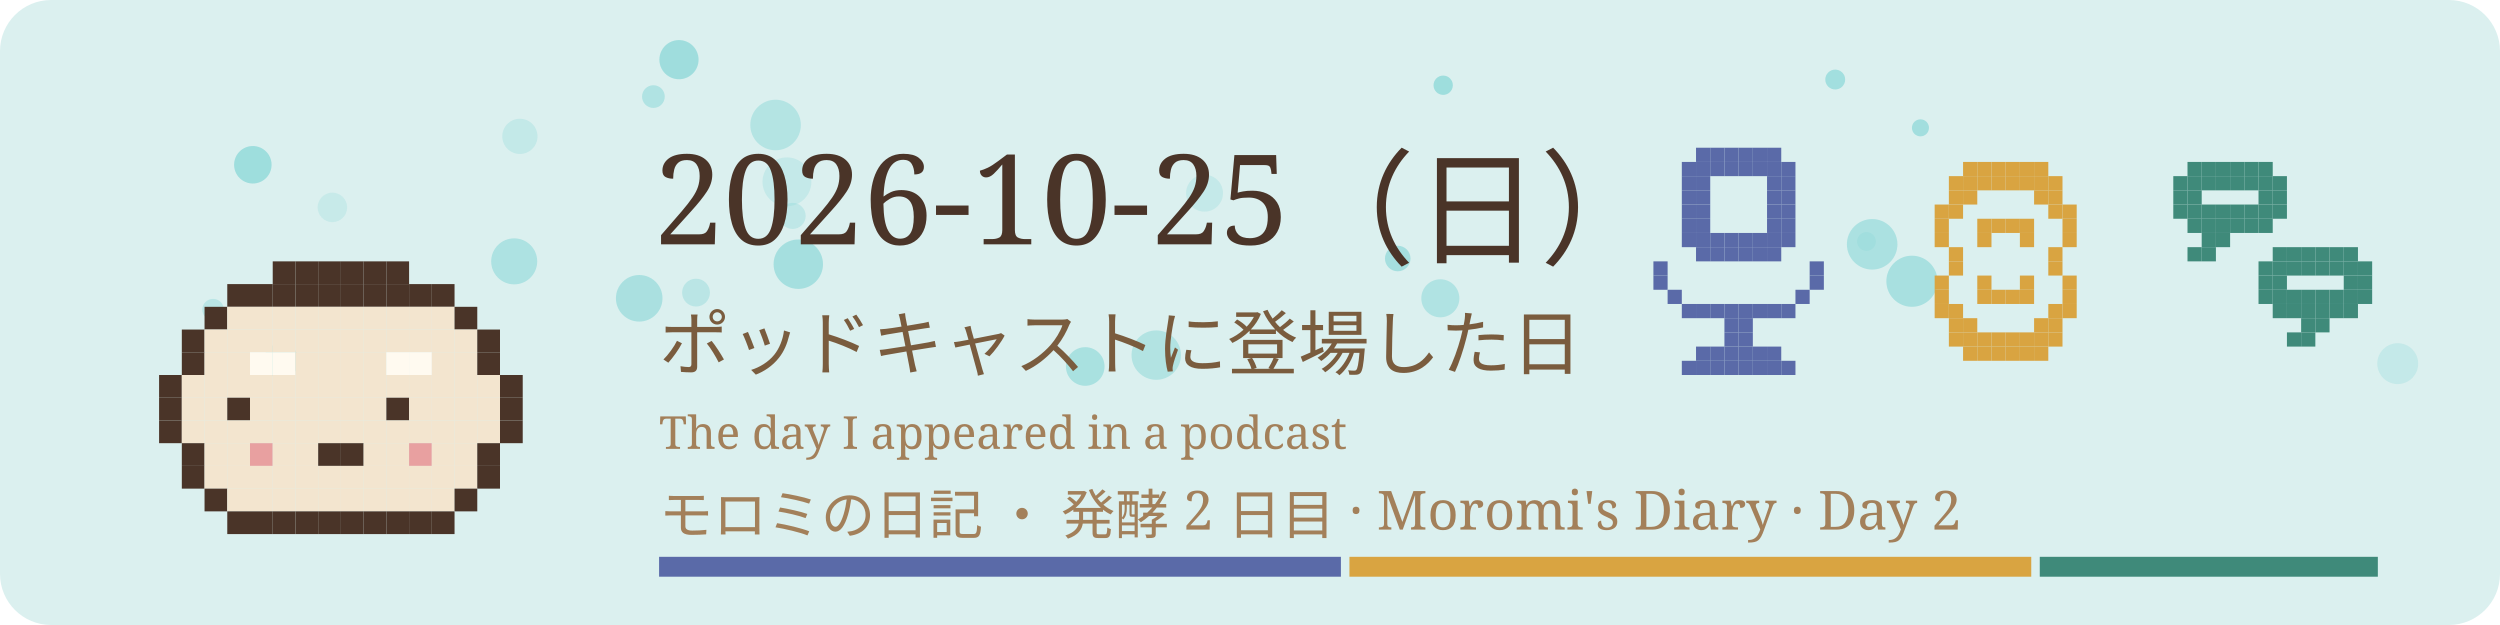
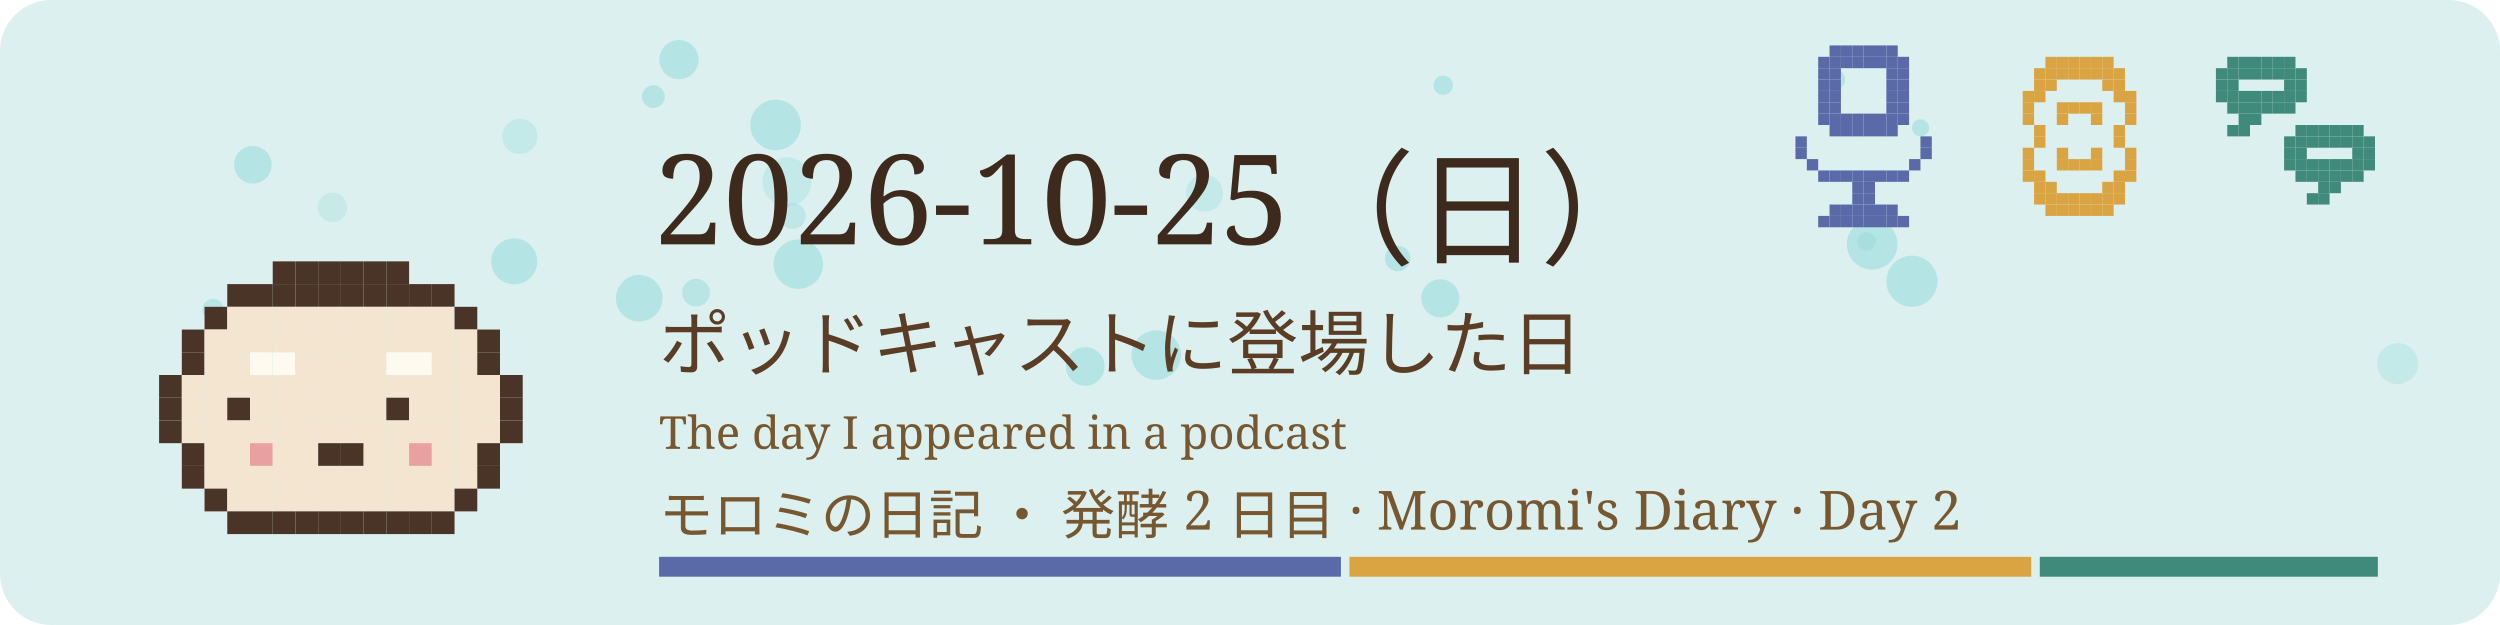
<svg xmlns="http://www.w3.org/2000/svg" width="880" height="220" viewBox="0 0 880 220">
  <rect width="880" height="220" rx="18" fill="#dbf0ef" />
  <circle cx="277" cy="64" r="8.6" fill="#8dd8d8" opacity="0.29" />
-   <circle cx="230" cy="34" r="4.0" fill="#8dd8d8" opacity="0.55" />
-   <circle cx="673" cy="99" r="9.0" fill="#8dd8d8" opacity="0.66" />
+   <circle cx="230" cy="34" r="4.0" fill="#8dd8d8" opacity="0.50" />
+   <circle cx="673" cy="99" r="9.0" fill="#8dd8d8" opacity="0.50" />
  <circle cx="245" cy="103" r="4.9" fill="#8dd8d8" opacity="0.43" />
-   <circle cx="281" cy="93" r="8.7" fill="#8dd8d8" opacity="0.69" />
-   <circle cx="507" cy="105" r="6.7" fill="#8dd8d8" opacity="0.54" />
+   <circle cx="281" cy="93" r="8.7" fill="#8dd8d8" opacity="0.50" />
+   <circle cx="507" cy="105" r="6.7" fill="#8dd8d8" opacity="0.50" />
  <circle cx="75" cy="109" r="3.8" fill="#8dd8d8" opacity="0.43" />
-   <circle cx="239" cy="21" r="6.9" fill="#8dd8d8" opacity="0.76" />
+   <circle cx="239" cy="21" r="6.9" fill="#8dd8d8" opacity="0.50" />
  <circle cx="273" cy="44" r="8.9" fill="#8dd8d8" opacity="0.50" />
  <circle cx="424" cy="68" r="6.5" fill="#8dd8d8" opacity="0.29" />
  <circle cx="657" cy="85" r="3.3" fill="#8dd8d8" opacity="0.35" />
  <circle cx="279" cy="76" r="4.6" fill="#8dd8d8" opacity="0.36" />
  <circle cx="183" cy="48" r="6.2" fill="#8dd8d8" opacity="0.31" />
  <circle cx="844" cy="128" r="7.2" fill="#8dd8d8" opacity="0.29" />
-   <circle cx="225" cy="105" r="8.2" fill="#8dd8d8" opacity="0.63" />
-   <circle cx="181" cy="92" r="8.1" fill="#8dd8d8" opacity="0.60" />
-   <circle cx="646" cy="28" r="3.5" fill="#8dd8d8" opacity="0.73" />
-   <circle cx="508" cy="30" r="3.4" fill="#8dd8d8" opacity="0.78" />
-   <circle cx="676" cy="45" r="3.0" fill="#8dd8d8" opacity="0.74" />
-   <circle cx="659" cy="86" r="8.9" fill="#8dd8d8" opacity="0.61" />
+   <circle cx="225" cy="105" r="8.2" fill="#8dd8d8" opacity="0.50" />
+   <circle cx="181" cy="92" r="8.1" fill="#8dd8d8" opacity="0.50" />
+   <circle cx="646" cy="28" r="3.5" fill="#8dd8d8" opacity="0.50" />
+   <circle cx="508" cy="30" r="3.4" fill="#8dd8d8" opacity="0.50" />
+   <circle cx="676" cy="45" r="3.0" fill="#8dd8d8" opacity="0.50" />
+   <circle cx="659" cy="86" r="8.9" fill="#8dd8d8" opacity="0.50" />
  <circle cx="117" cy="73" r="5.2" fill="#8dd8d8" opacity="0.25" />
-   <circle cx="492" cy="91" r="4.5" fill="#8dd8d8" opacity="0.69" />
-   <circle cx="99" cy="127" r="6.2" fill="#8dd8d8" opacity="0.52" />
-   <circle cx="382" cy="129" r="6.8" fill="#8dd8d8" opacity="0.64" />
-   <circle cx="407" cy="125" r="8.7" fill="#8dd8d8" opacity="0.53" />
-   <circle cx="89" cy="58" r="6.6" fill="#8dd8d8" opacity="0.78" />
+   <circle cx="492" cy="91" r="4.5" fill="#8dd8d8" opacity="0.50" />
+   <circle cx="99" cy="127" r="6.2" fill="#8dd8d8" opacity="0.50" />
+   <circle cx="382" cy="129" r="6.8" fill="#8dd8d8" opacity="0.50" />
+   <circle cx="407" cy="125" r="8.7" fill="#8dd8d8" opacity="0.50" />
+   <circle cx="89" cy="58" r="6.6" fill="#8dd8d8" opacity="0.50" />
+   <rect x="644" y="16" width="4" height="4" fill="#5a6aa8" />
+   <rect x="648" y="16" width="4" height="4" fill="#5a6aa8" />
+   <rect x="652" y="16" width="4" height="4" fill="#5a6aa8" />
+   <rect x="656" y="16" width="4" height="4" fill="#5a6aa8" />
+   <rect x="660" y="16" width="4" height="4" fill="#5a6aa8" />
+   <rect x="664" y="16" width="4" height="4" fill="#5a6aa8" />
+   <rect x="640" y="20" width="4" height="4" fill="#5a6aa8" />
+   <rect x="644" y="20" width="4" height="4" fill="#5a6aa8" />
+   <rect x="648" y="20" width="4" height="4" fill="#5a6aa8" />
+   <rect x="652" y="20" width="4" height="4" fill="#5a6aa8" />
+   <rect x="656" y="20" width="4" height="4" fill="#5a6aa8" />
+   <rect x="660" y="20" width="4" height="4" fill="#5a6aa8" />
+   <rect x="664" y="20" width="4" height="4" fill="#5a6aa8" />
+   <rect x="668" y="20" width="4" height="4" fill="#5a6aa8" />
+   <rect x="640" y="24" width="4" height="4" fill="#5a6aa8" />
+   <rect x="644" y="24" width="4" height="4" fill="#5a6aa8" />
+   <rect x="664" y="24" width="4" height="4" fill="#5a6aa8" />
+   <rect x="668" y="24" width="4" height="4" fill="#5a6aa8" />
+   <rect x="640" y="28" width="4" height="4" fill="#5a6aa8" />
+   <rect x="644" y="28" width="4" height="4" fill="#5a6aa8" />
+   <rect x="664" y="28" width="4" height="4" fill="#5a6aa8" />
+   <rect x="668" y="28" width="4" height="4" fill="#5a6aa8" />
+   <rect x="640" y="32" width="4" height="4" fill="#5a6aa8" />
+   <rect x="644" y="32" width="4" height="4" fill="#5a6aa8" />
+   <rect x="664" y="32" width="4" height="4" fill="#5a6aa8" />
+   <rect x="668" y="32" width="4" height="4" fill="#5a6aa8" />
+   <rect x="640" y="36" width="4" height="4" fill="#5a6aa8" />
+   <rect x="644" y="36" width="4" height="4" fill="#5a6aa8" />
+   <rect x="664" y="36" width="4" height="4" fill="#5a6aa8" />
+   <rect x="668" y="36" width="4" height="4" fill="#5a6aa8" />
+   <rect x="640" y="40" width="4" height="4" fill="#5a6aa8" />
+   <rect x="644" y="40" width="4" height="4" fill="#5a6aa8" />
+   <rect x="648" y="40" width="4" height="4" fill="#5a6aa8" />
+   <rect x="652" y="40" width="4" height="4" fill="#5a6aa8" />
+   <rect x="656" y="40" width="4" height="4" fill="#5a6aa8" />
+   <rect x="660" y="40" width="4" height="4" fill="#5a6aa8" />
+   <rect x="664" y="40" width="4" height="4" fill="#5a6aa8" />
+   <rect x="668" y="40" width="4" height="4" fill="#5a6aa8" />
+   <rect x="644" y="44" width="4" height="4" fill="#5a6aa8" />
+   <rect x="648" y="44" width="4" height="4" fill="#5a6aa8" />
+   <rect x="652" y="44" width="4" height="4" fill="#5a6aa8" />
+   <rect x="656" y="44" width="4" height="4" fill="#5a6aa8" />
+   <rect x="660" y="44" width="4" height="4" fill="#5a6aa8" />
+   <rect x="664" y="44" width="4" height="4" fill="#5a6aa8" />
+   <rect x="632" y="48" width="4" height="4" fill="#5a6aa8" />
+   <rect x="676" y="48" width="4" height="4" fill="#5a6aa8" />
+   <rect x="632" y="52" width="4" height="4" fill="#5a6aa8" />
+   <rect x="676" y="52" width="4" height="4" fill="#5a6aa8" />
+   <rect x="636" y="56" width="4" height="4" fill="#5a6aa8" />
+   <rect x="672" y="56" width="4" height="4" fill="#5a6aa8" />
+   <rect x="640" y="60" width="4" height="4" fill="#5a6aa8" />
+   <rect x="644" y="60" width="4" height="4" fill="#5a6aa8" />
+   <rect x="648" y="60" width="4" height="4" fill="#5a6aa8" />
+   <rect x="652" y="60" width="4" height="4" fill="#5a6aa8" />
+   <rect x="656" y="60" width="4" height="4" fill="#5a6aa8" />
+   <rect x="660" y="60" width="4" height="4" fill="#5a6aa8" />
+   <rect x="664" y="60" width="4" height="4" fill="#5a6aa8" />
+   <rect x="668" y="60" width="4" height="4" fill="#5a6aa8" />
+   <rect x="652" y="64" width="4" height="4" fill="#5a6aa8" />
+   <rect x="656" y="64" width="4" height="4" fill="#5a6aa8" />
+   <rect x="652" y="68" width="4" height="4" fill="#5a6aa8" />
+   <rect x="656" y="68" width="4" height="4" fill="#5a6aa8" />
+   <rect x="644" y="72" width="4" height="4" fill="#5a6aa8" />
+   <rect x="648" y="72" width="4" height="4" fill="#5a6aa8" />
+   <rect x="652" y="72" width="4" height="4" fill="#5a6aa8" />
+   <rect x="656" y="72" width="4" height="4" fill="#5a6aa8" />
+   <rect x="660" y="72" width="4" height="4" fill="#5a6aa8" />
+   <rect x="664" y="72" width="4" height="4" fill="#5a6aa8" />
+   <rect x="640" y="76" width="4" height="4" fill="#5a6aa8" />
+   <rect x="644" y="76" width="4" height="4" fill="#5a6aa8" />
+   <rect x="648" y="76" width="4" height="4" fill="#5a6aa8" />
+   <rect x="652" y="76" width="4" height="4" fill="#5a6aa8" />
+   <rect x="656" y="76" width="4" height="4" fill="#5a6aa8" />
+   <rect x="660" y="76" width="4" height="4" fill="#5a6aa8" />
+   <rect x="664" y="76" width="4" height="4" fill="#5a6aa8" />
+   <rect x="668" y="76" width="4" height="4" fill="#5a6aa8" />
+   <rect x="720" y="20" width="4" height="4" fill="#d9a441" />
+   <rect x="724" y="20" width="4" height="4" fill="#d9a441" />
+   <rect x="728" y="20" width="4" height="4" fill="#d9a441" />
+   <rect x="732" y="20" width="4" height="4" fill="#d9a441" />
+   <rect x="736" y="20" width="4" height="4" fill="#d9a441" />
+   <rect x="740" y="20" width="4" height="4" fill="#d9a441" />
+   <rect x="716" y="24" width="4" height="4" fill="#d9a441" />
+   <rect x="720" y="24" width="4" height="4" fill="#d9a441" />
+   <rect x="724" y="24" width="4" height="4" fill="#d9a441" />
+   <rect x="728" y="24" width="4" height="4" fill="#d9a441" />
+   <rect x="732" y="24" width="4" height="4" fill="#d9a441" />
+   <rect x="736" y="24" width="4" height="4" fill="#d9a441" />
+   <rect x="740" y="24" width="4" height="4" fill="#d9a441" />
+   <rect x="744" y="24" width="4" height="4" fill="#d9a441" />
+   <rect x="716" y="28" width="4" height="4" fill="#d9a441" />
+   <rect x="720" y="28" width="4" height="4" fill="#d9a441" />
+   <rect x="740" y="28" width="4" height="4" fill="#d9a441" />
+   <rect x="744" y="28" width="4" height="4" fill="#d9a441" />
+   <rect x="712" y="32" width="4" height="4" fill="#d9a441" />
+   <rect x="716" y="32" width="4" height="4" fill="#d9a441" />
+   <rect x="744" y="32" width="4" height="4" fill="#d9a441" />
+   <rect x="748" y="32" width="4" height="4" fill="#d9a441" />
+   <rect x="712" y="36" width="4" height="4" fill="#d9a441" />
+   <rect x="724" y="36" width="4" height="4" fill="#d9a441" />
+   <rect x="728" y="36" width="4" height="4" fill="#d9a441" />
+   <rect x="732" y="36" width="4" height="4" fill="#d9a441" />
+   <rect x="736" y="36" width="4" height="4" fill="#d9a441" />
+   <rect x="748" y="36" width="4" height="4" fill="#d9a441" />
+   <rect x="712" y="40" width="4" height="4" fill="#d9a441" />
+   <rect x="724" y="40" width="4" height="4" fill="#d9a441" />
+   <rect x="736" y="40" width="4" height="4" fill="#d9a441" />
+   <rect x="748" y="40" width="4" height="4" fill="#d9a441" />
+   <rect x="716" y="44" width="4" height="4" fill="#d9a441" />
+   <rect x="744" y="44" width="4" height="4" fill="#d9a441" />
+   <rect x="716" y="48" width="4" height="4" fill="#d9a441" />
+   <rect x="744" y="48" width="4" height="4" fill="#d9a441" />
+   <rect x="712" y="52" width="4" height="4" fill="#d9a441" />
+   <rect x="724" y="52" width="4" height="4" fill="#d9a441" />
+   <rect x="736" y="52" width="4" height="4" fill="#d9a441" />
+   <rect x="748" y="52" width="4" height="4" fill="#d9a441" />
+   <rect x="712" y="56" width="4" height="4" fill="#d9a441" />
+   <rect x="724" y="56" width="4" height="4" fill="#d9a441" />
+   <rect x="728" y="56" width="4" height="4" fill="#d9a441" />
+   <rect x="732" y="56" width="4" height="4" fill="#d9a441" />
+   <rect x="736" y="56" width="4" height="4" fill="#d9a441" />
+   <rect x="748" y="56" width="4" height="4" fill="#d9a441" />
+   <rect x="712" y="60" width="4" height="4" fill="#d9a441" />
+   <rect x="716" y="60" width="4" height="4" fill="#d9a441" />
+   <rect x="744" y="60" width="4" height="4" fill="#d9a441" />
+   <rect x="748" y="60" width="4" height="4" fill="#d9a441" />
+   <rect x="716" y="64" width="4" height="4" fill="#d9a441" />
+   <rect x="720" y="64" width="4" height="4" fill="#d9a441" />
+   <rect x="740" y="64" width="4" height="4" fill="#d9a441" />
+   <rect x="744" y="64" width="4" height="4" fill="#d9a441" />
+   <rect x="716" y="68" width="4" height="4" fill="#d9a441" />
+   <rect x="720" y="68" width="4" height="4" fill="#d9a441" />
+   <rect x="724" y="68" width="4" height="4" fill="#d9a441" />
+   <rect x="728" y="68" width="4" height="4" fill="#d9a441" />
+   <rect x="732" y="68" width="4" height="4" fill="#d9a441" />
+   <rect x="736" y="68" width="4" height="4" fill="#d9a441" />
+   <rect x="740" y="68" width="4" height="4" fill="#d9a441" />
+   <rect x="744" y="68" width="4" height="4" fill="#d9a441" />
+   <rect x="720" y="72" width="4" height="4" fill="#d9a441" />
+   <rect x="724" y="72" width="4" height="4" fill="#d9a441" />
+   <rect x="728" y="72" width="4" height="4" fill="#d9a441" />
+   <rect x="732" y="72" width="4" height="4" fill="#d9a441" />
+   <rect x="736" y="72" width="4" height="4" fill="#d9a441" />
+   <rect x="740" y="72" width="4" height="4" fill="#d9a441" />
+   <rect x="784" y="20" width="4" height="4" fill="#3f8a7a" />
+   <rect x="788" y="20" width="4" height="4" fill="#3f8a7a" />
+   <rect x="792" y="20" width="4" height="4" fill="#3f8a7a" />
+   <rect x="796" y="20" width="4" height="4" fill="#3f8a7a" />
+   <rect x="800" y="20" width="4" height="4" fill="#3f8a7a" />
+   <rect x="804" y="20" width="4" height="4" fill="#3f8a7a" />
+   <rect x="780" y="24" width="4" height="4" fill="#3f8a7a" />
+   <rect x="784" y="24" width="4" height="4" fill="#3f8a7a" />
+   <rect x="788" y="24" width="4" height="4" fill="#3f8a7a" />
+   <rect x="792" y="24" width="4" height="4" fill="#3f8a7a" />
+   <rect x="796" y="24" width="4" height="4" fill="#3f8a7a" />
+   <rect x="800" y="24" width="4" height="4" fill="#3f8a7a" />
+   <rect x="804" y="24" width="4" height="4" fill="#3f8a7a" />
+   <rect x="808" y="24" width="4" height="4" fill="#3f8a7a" />
+   <rect x="780" y="28" width="4" height="4" fill="#3f8a7a" />
+   <rect x="784" y="28" width="4" height="4" fill="#3f8a7a" />
+   <rect x="804" y="28" width="4" height="4" fill="#3f8a7a" />
+   <rect x="808" y="28" width="4" height="4" fill="#3f8a7a" />
+   <rect x="780" y="32" width="4" height="4" fill="#3f8a7a" />
+   <rect x="784" y="32" width="4" height="4" fill="#3f8a7a" />
+   <rect x="788" y="32" width="4" height="4" fill="#3f8a7a" />
+   <rect x="792" y="32" width="4" height="4" fill="#3f8a7a" />
+   <rect x="796" y="32" width="4" height="4" fill="#3f8a7a" />
+   <rect x="800" y="32" width="4" height="4" fill="#3f8a7a" />
+   <rect x="804" y="32" width="4" height="4" fill="#3f8a7a" />
+   <rect x="808" y="32" width="4" height="4" fill="#3f8a7a" />
+   <rect x="784" y="36" width="4" height="4" fill="#3f8a7a" />
+   <rect x="788" y="36" width="4" height="4" fill="#3f8a7a" />
+   <rect x="792" y="36" width="4" height="4" fill="#3f8a7a" />
+   <rect x="796" y="36" width="4" height="4" fill="#3f8a7a" />
+   <rect x="800" y="36" width="4" height="4" fill="#3f8a7a" />
+   <rect x="804" y="36" width="4" height="4" fill="#3f8a7a" />
+   <rect x="788" y="40" width="4" height="4" fill="#3f8a7a" />
+   <rect x="792" y="40" width="4" height="4" fill="#3f8a7a" />
+   <rect x="784" y="44" width="4" height="4" fill="#3f8a7a" />
+   <rect x="788" y="44" width="4" height="4" fill="#3f8a7a" />
+   <rect x="808" y="44" width="4" height="4" fill="#3f8a7a" />
+   <rect x="812" y="44" width="4" height="4" fill="#3f8a7a" />
+   <rect x="816" y="44" width="4" height="4" fill="#3f8a7a" />
+   <rect x="820" y="44" width="4" height="4" fill="#3f8a7a" />
+   <rect x="824" y="44" width="4" height="4" fill="#3f8a7a" />
+   <rect x="828" y="44" width="4" height="4" fill="#3f8a7a" />
+   <rect x="804" y="48" width="4" height="4" fill="#3f8a7a" />
+   <rect x="808" y="48" width="4" height="4" fill="#3f8a7a" />
+   <rect x="812" y="48" width="4" height="4" fill="#3f8a7a" />
+   <rect x="816" y="48" width="4" height="4" fill="#3f8a7a" />
+   <rect x="820" y="48" width="4" height="4" fill="#3f8a7a" />
+   <rect x="824" y="48" width="4" height="4" fill="#3f8a7a" />
+   <rect x="828" y="48" width="4" height="4" fill="#3f8a7a" />
+   <rect x="832" y="48" width="4" height="4" fill="#3f8a7a" />
+   <rect x="804" y="52" width="4" height="4" fill="#3f8a7a" />
+   <rect x="808" y="52" width="4" height="4" fill="#3f8a7a" />
+   <rect x="828" y="52" width="4" height="4" fill="#3f8a7a" />
+   <rect x="832" y="52" width="4" height="4" fill="#3f8a7a" />
+   <rect x="804" y="56" width="4" height="4" fill="#3f8a7a" />
+   <rect x="808" y="56" width="4" height="4" fill="#3f8a7a" />
+   <rect x="812" y="56" width="4" height="4" fill="#3f8a7a" />
+   <rect x="816" y="56" width="4" height="4" fill="#3f8a7a" />
+   <rect x="820" y="56" width="4" height="4" fill="#3f8a7a" />
+   <rect x="824" y="56" width="4" height="4" fill="#3f8a7a" />
+   <rect x="828" y="56" width="4" height="4" fill="#3f8a7a" />
+   <rect x="832" y="56" width="4" height="4" fill="#3f8a7a" />
+   <rect x="808" y="60" width="4" height="4" fill="#3f8a7a" />
+   <rect x="812" y="60" width="4" height="4" fill="#3f8a7a" />
+   <rect x="816" y="60" width="4" height="4" fill="#3f8a7a" />
+   <rect x="820" y="60" width="4" height="4" fill="#3f8a7a" />
+   <rect x="824" y="60" width="4" height="4" fill="#3f8a7a" />
+   <rect x="828" y="60" width="4" height="4" fill="#3f8a7a" />
+   <rect x="816" y="64" width="4" height="4" fill="#3f8a7a" />
+   <rect x="820" y="64" width="4" height="4" fill="#3f8a7a" />
+   <rect x="812" y="68" width="4" height="4" fill="#3f8a7a" />
+   <rect x="816" y="68" width="4" height="4" fill="#3f8a7a" />
  <rect x="96" y="92" width="8" height="8" fill="#4a3428" />
  <rect x="104" y="92" width="8" height="8" fill="#4a3428" />
  <rect x="112" y="92" width="8" height="8" fill="#4a3428" />
  <rect x="120" y="92" width="8" height="8" fill="#4a3428" />
  <rect x="128" y="92" width="8" height="8" fill="#4a3428" />
  <rect x="136" y="92" width="8" height="8" fill="#4a3428" />
  <rect x="80" y="100" width="8" height="8" fill="#4a3428" />
  <rect x="88" y="100" width="8" height="8" fill="#4a3428" />
  <rect x="96" y="100" width="8" height="8" fill="#4a3428" />
  <rect x="104" y="100" width="8" height="8" fill="#4a3428" />
  <rect x="112" y="100" width="8" height="8" fill="#4a3428" />
  <rect x="120" y="100" width="8" height="8" fill="#4a3428" />
  <rect x="128" y="100" width="8" height="8" fill="#4a3428" />
  <rect x="136" y="100" width="8" height="8" fill="#4a3428" />
  <rect x="144" y="100" width="8" height="8" fill="#4a3428" />
  <rect x="152" y="100" width="8" height="8" fill="#4a3428" />
  <rect x="72" y="108" width="8" height="8" fill="#4a3428" />
  <rect x="80" y="108" width="8" height="8" fill="#f3e5cf" />
  <rect x="88" y="108" width="8" height="8" fill="#f3e5cf" />
  <rect x="96" y="108" width="8" height="8" fill="#f3e5cf" />
  <rect x="104" y="108" width="8" height="8" fill="#f3e5cf" />
  <rect x="112" y="108" width="8" height="8" fill="#f3e5cf" />
  <rect x="120" y="108" width="8" height="8" fill="#f3e5cf" />
  <rect x="128" y="108" width="8" height="8" fill="#f3e5cf" />
  <rect x="136" y="108" width="8" height="8" fill="#f3e5cf" />
  <rect x="144" y="108" width="8" height="8" fill="#f3e5cf" />
  <rect x="152" y="108" width="8" height="8" fill="#f3e5cf" />
  <rect x="160" y="108" width="8" height="8" fill="#4a3428" />
  <rect x="64" y="116" width="8" height="8" fill="#4a3428" />
  <rect x="72" y="116" width="8" height="8" fill="#f3e5cf" />
  <rect x="80" y="116" width="8" height="8" fill="#f3e5cf" />
  <rect x="88" y="116" width="8" height="8" fill="#f3e5cf" />
  <rect x="96" y="116" width="8" height="8" fill="#f3e5cf" />
  <rect x="104" y="116" width="8" height="8" fill="#f3e5cf" />
  <rect x="112" y="116" width="8" height="8" fill="#f3e5cf" />
  <rect x="120" y="116" width="8" height="8" fill="#f3e5cf" />
  <rect x="128" y="116" width="8" height="8" fill="#f3e5cf" />
  <rect x="136" y="116" width="8" height="8" fill="#f3e5cf" />
  <rect x="144" y="116" width="8" height="8" fill="#f3e5cf" />
  <rect x="152" y="116" width="8" height="8" fill="#f3e5cf" />
  <rect x="160" y="116" width="8" height="8" fill="#f3e5cf" />
  <rect x="168" y="116" width="8" height="8" fill="#4a3428" />
  <rect x="64" y="124" width="8" height="8" fill="#4a3428" />
  <rect x="72" y="124" width="8" height="8" fill="#f3e5cf" />
  <rect x="80" y="124" width="8" height="8" fill="#f3e5cf" />
  <rect x="88" y="124" width="8" height="8" fill="#fffaf0" />
  <rect x="96" y="124" width="8" height="8" fill="#fffaf0" />
  <rect x="104" y="124" width="8" height="8" fill="#f3e5cf" />
  <rect x="112" y="124" width="8" height="8" fill="#f3e5cf" />
  <rect x="120" y="124" width="8" height="8" fill="#f3e5cf" />
  <rect x="128" y="124" width="8" height="8" fill="#f3e5cf" />
  <rect x="136" y="124" width="8" height="8" fill="#fffaf0" />
  <rect x="144" y="124" width="8" height="8" fill="#fffaf0" />
  <rect x="152" y="124" width="8" height="8" fill="#f3e5cf" />
  <rect x="160" y="124" width="8" height="8" fill="#f3e5cf" />
  <rect x="168" y="124" width="8" height="8" fill="#4a3428" />
  <rect x="56" y="132" width="8" height="8" fill="#4a3428" />
  <rect x="64" y="132" width="8" height="8" fill="#f3e5cf" />
  <rect x="72" y="132" width="8" height="8" fill="#f3e5cf" />
  <rect x="80" y="132" width="8" height="8" fill="#f3e5cf" />
  <rect x="88" y="132" width="8" height="8" fill="#f3e5cf" />
  <rect x="96" y="132" width="8" height="8" fill="#f3e5cf" />
  <rect x="104" y="132" width="8" height="8" fill="#f3e5cf" />
  <rect x="112" y="132" width="8" height="8" fill="#f3e5cf" />
  <rect x="120" y="132" width="8" height="8" fill="#f3e5cf" />
  <rect x="128" y="132" width="8" height="8" fill="#f3e5cf" />
  <rect x="136" y="132" width="8" height="8" fill="#f3e5cf" />
  <rect x="144" y="132" width="8" height="8" fill="#f3e5cf" />
  <rect x="152" y="132" width="8" height="8" fill="#f3e5cf" />
  <rect x="160" y="132" width="8" height="8" fill="#f3e5cf" />
  <rect x="168" y="132" width="8" height="8" fill="#f3e5cf" />
  <rect x="176" y="132" width="8" height="8" fill="#4a3428" />
  <rect x="56" y="140" width="8" height="8" fill="#4a3428" />
  <rect x="64" y="140" width="8" height="8" fill="#f3e5cf" />
  <rect x="72" y="140" width="8" height="8" fill="#f3e5cf" />
  <rect x="80" y="140" width="8" height="8" fill="#4a3428" />
  <rect x="88" y="140" width="8" height="8" fill="#f3e5cf" />
  <rect x="96" y="140" width="8" height="8" fill="#f3e5cf" />
  <rect x="104" y="140" width="8" height="8" fill="#f3e5cf" />
  <rect x="112" y="140" width="8" height="8" fill="#f3e5cf" />
  <rect x="120" y="140" width="8" height="8" fill="#f3e5cf" />
  <rect x="128" y="140" width="8" height="8" fill="#f3e5cf" />
  <rect x="136" y="140" width="8" height="8" fill="#4a3428" />
  <rect x="144" y="140" width="8" height="8" fill="#f3e5cf" />
  <rect x="152" y="140" width="8" height="8" fill="#f3e5cf" />
  <rect x="160" y="140" width="8" height="8" fill="#f3e5cf" />
  <rect x="168" y="140" width="8" height="8" fill="#f3e5cf" />
  <rect x="176" y="140" width="8" height="8" fill="#4a3428" />
  <rect x="56" y="148" width="8" height="8" fill="#4a3428" />
  <rect x="64" y="148" width="8" height="8" fill="#f3e5cf" />
  <rect x="72" y="148" width="8" height="8" fill="#f3e5cf" />
  <rect x="80" y="148" width="8" height="8" fill="#f3e5cf" />
  <rect x="88" y="148" width="8" height="8" fill="#f3e5cf" />
  <rect x="96" y="148" width="8" height="8" fill="#f3e5cf" />
  <rect x="104" y="148" width="8" height="8" fill="#f3e5cf" />
  <rect x="112" y="148" width="8" height="8" fill="#f3e5cf" />
  <rect x="120" y="148" width="8" height="8" fill="#f3e5cf" />
  <rect x="128" y="148" width="8" height="8" fill="#f3e5cf" />
  <rect x="136" y="148" width="8" height="8" fill="#f3e5cf" />
  <rect x="144" y="148" width="8" height="8" fill="#f3e5cf" />
  <rect x="152" y="148" width="8" height="8" fill="#f3e5cf" />
  <rect x="160" y="148" width="8" height="8" fill="#f3e5cf" />
  <rect x="168" y="148" width="8" height="8" fill="#f3e5cf" />
  <rect x="176" y="148" width="8" height="8" fill="#4a3428" />
  <rect x="64" y="156" width="8" height="8" fill="#4a3428" />
  <rect x="72" y="156" width="8" height="8" fill="#f3e5cf" />
  <rect x="80" y="156" width="8" height="8" fill="#f3e5cf" />
  <rect x="88" y="156" width="8" height="8" fill="#e8a0a0" />
  <rect x="96" y="156" width="8" height="8" fill="#f3e5cf" />
  <rect x="104" y="156" width="8" height="8" fill="#f3e5cf" />
  <rect x="112" y="156" width="8" height="8" fill="#4a3428" />
  <rect x="120" y="156" width="8" height="8" fill="#4a3428" />
  <rect x="128" y="156" width="8" height="8" fill="#f3e5cf" />
  <rect x="136" y="156" width="8" height="8" fill="#f3e5cf" />
  <rect x="144" y="156" width="8" height="8" fill="#e8a0a0" />
  <rect x="152" y="156" width="8" height="8" fill="#f3e5cf" />
  <rect x="160" y="156" width="8" height="8" fill="#f3e5cf" />
  <rect x="168" y="156" width="8" height="8" fill="#4a3428" />
  <rect x="64" y="164" width="8" height="8" fill="#4a3428" />
  <rect x="72" y="164" width="8" height="8" fill="#f3e5cf" />
  <rect x="80" y="164" width="8" height="8" fill="#f3e5cf" />
  <rect x="88" y="164" width="8" height="8" fill="#f3e5cf" />
  <rect x="96" y="164" width="8" height="8" fill="#f3e5cf" />
  <rect x="104" y="164" width="8" height="8" fill="#f3e5cf" />
  <rect x="112" y="164" width="8" height="8" fill="#f3e5cf" />
  <rect x="120" y="164" width="8" height="8" fill="#f3e5cf" />
  <rect x="128" y="164" width="8" height="8" fill="#f3e5cf" />
  <rect x="136" y="164" width="8" height="8" fill="#f3e5cf" />
  <rect x="144" y="164" width="8" height="8" fill="#f3e5cf" />
  <rect x="152" y="164" width="8" height="8" fill="#f3e5cf" />
  <rect x="160" y="164" width="8" height="8" fill="#f3e5cf" />
  <rect x="168" y="164" width="8" height="8" fill="#4a3428" />
  <rect x="72" y="172" width="8" height="8" fill="#4a3428" />
  <rect x="80" y="172" width="8" height="8" fill="#f3e5cf" />
  <rect x="88" y="172" width="8" height="8" fill="#f3e5cf" />
  <rect x="96" y="172" width="8" height="8" fill="#f3e5cf" />
  <rect x="104" y="172" width="8" height="8" fill="#f3e5cf" />
  <rect x="112" y="172" width="8" height="8" fill="#f3e5cf" />
  <rect x="120" y="172" width="8" height="8" fill="#f3e5cf" />
  <rect x="128" y="172" width="8" height="8" fill="#f3e5cf" />
  <rect x="136" y="172" width="8" height="8" fill="#f3e5cf" />
  <rect x="144" y="172" width="8" height="8" fill="#f3e5cf" />
  <rect x="152" y="172" width="8" height="8" fill="#f3e5cf" />
  <rect x="160" y="172" width="8" height="8" fill="#4a3428" />
  <rect x="80" y="180" width="8" height="8" fill="#4a3428" />
  <rect x="88" y="180" width="8" height="8" fill="#4a3428" />
  <rect x="96" y="180" width="8" height="8" fill="#4a3428" />
  <rect x="104" y="180" width="8" height="8" fill="#4a3428" />
  <rect x="112" y="180" width="8" height="8" fill="#4a3428" />
  <rect x="120" y="180" width="8" height="8" fill="#4a3428" />
  <rect x="128" y="180" width="8" height="8" fill="#4a3428" />
  <rect x="136" y="180" width="8" height="8" fill="#4a3428" />
  <rect x="144" y="180" width="8" height="8" fill="#4a3428" />
  <rect x="152" y="180" width="8" height="8" fill="#4a3428" />
-   <text x="230" y="86" font-family="serif" font-size="44" fill="#4a3428">2026-10-25（日）</text>
-   <text x="232" y="130" font-family="serif" font-size="25" fill="#7a5c3e">ポッドキャストに登場した日</text>
-   <text x="232" y="158" font-family="serif" font-size="16" fill="#a3805a">The day I appeared in a podcast</text>
-   <text x="232" y="188" font-family="serif" font-size="19" fill="#a3805a">モロミの日記 ・ 発酵 2 日目 · Moromi's Diary · Day 2</text>
-   <rect x="597" y="52" width="5" height="5" fill="#5a6aa8" />
-   <rect x="602" y="52" width="5" height="5" fill="#5a6aa8" />
-   <rect x="607" y="52" width="5" height="5" fill="#5a6aa8" />
-   <rect x="612" y="52" width="5" height="5" fill="#5a6aa8" />
-   <rect x="617" y="52" width="5" height="5" fill="#5a6aa8" />
-   <rect x="622" y="52" width="5" height="5" fill="#5a6aa8" />
-   <rect x="592" y="57" width="5" height="5" fill="#5a6aa8" />
-   <rect x="597" y="57" width="5" height="5" fill="#5a6aa8" />
-   <rect x="602" y="57" width="5" height="5" fill="#5a6aa8" />
-   <rect x="607" y="57" width="5" height="5" fill="#5a6aa8" />
-   <rect x="612" y="57" width="5" height="5" fill="#5a6aa8" />
-   <rect x="617" y="57" width="5" height="5" fill="#5a6aa8" />
-   <rect x="622" y="57" width="5" height="5" fill="#5a6aa8" />
-   <rect x="627" y="57" width="5" height="5" fill="#5a6aa8" />
-   <rect x="592" y="62" width="5" height="5" fill="#5a6aa8" />
-   <rect x="597" y="62" width="5" height="5" fill="#5a6aa8" />
-   <rect x="622" y="62" width="5" height="5" fill="#5a6aa8" />
-   <rect x="627" y="62" width="5" height="5" fill="#5a6aa8" />
-   <rect x="592" y="67" width="5" height="5" fill="#5a6aa8" />
-   <rect x="597" y="67" width="5" height="5" fill="#5a6aa8" />
-   <rect x="622" y="67" width="5" height="5" fill="#5a6aa8" />
-   <rect x="627" y="67" width="5" height="5" fill="#5a6aa8" />
-   <rect x="592" y="72" width="5" height="5" fill="#5a6aa8" />
-   <rect x="597" y="72" width="5" height="5" fill="#5a6aa8" />
-   <rect x="622" y="72" width="5" height="5" fill="#5a6aa8" />
-   <rect x="627" y="72" width="5" height="5" fill="#5a6aa8" />
-   <rect x="592" y="77" width="5" height="5" fill="#5a6aa8" />
-   <rect x="597" y="77" width="5" height="5" fill="#5a6aa8" />
-   <rect x="622" y="77" width="5" height="5" fill="#5a6aa8" />
-   <rect x="627" y="77" width="5" height="5" fill="#5a6aa8" />
-   <rect x="592" y="82" width="5" height="5" fill="#5a6aa8" />
-   <rect x="597" y="82" width="5" height="5" fill="#5a6aa8" />
-   <rect x="602" y="82" width="5" height="5" fill="#5a6aa8" />
-   <rect x="607" y="82" width="5" height="5" fill="#5a6aa8" />
-   <rect x="612" y="82" width="5" height="5" fill="#5a6aa8" />
-   <rect x="617" y="82" width="5" height="5" fill="#5a6aa8" />
-   <rect x="622" y="82" width="5" height="5" fill="#5a6aa8" />
-   <rect x="627" y="82" width="5" height="5" fill="#5a6aa8" />
-   <rect x="597" y="87" width="5" height="5" fill="#5a6aa8" />
-   <rect x="602" y="87" width="5" height="5" fill="#5a6aa8" />
-   <rect x="607" y="87" width="5" height="5" fill="#5a6aa8" />
-   <rect x="612" y="87" width="5" height="5" fill="#5a6aa8" />
-   <rect x="617" y="87" width="5" height="5" fill="#5a6aa8" />
-   <rect x="622" y="87" width="5" height="5" fill="#5a6aa8" />
-   <rect x="582" y="92" width="5" height="5" fill="#5a6aa8" />
-   <rect x="637" y="92" width="5" height="5" fill="#5a6aa8" />
-   <rect x="582" y="97" width="5" height="5" fill="#5a6aa8" />
-   <rect x="637" y="97" width="5" height="5" fill="#5a6aa8" />
-   <rect x="587" y="102" width="5" height="5" fill="#5a6aa8" />
-   <rect x="632" y="102" width="5" height="5" fill="#5a6aa8" />
-   <rect x="592" y="107" width="5" height="5" fill="#5a6aa8" />
-   <rect x="597" y="107" width="5" height="5" fill="#5a6aa8" />
-   <rect x="602" y="107" width="5" height="5" fill="#5a6aa8" />
-   <rect x="607" y="107" width="5" height="5" fill="#5a6aa8" />
-   <rect x="612" y="107" width="5" height="5" fill="#5a6aa8" />
-   <rect x="617" y="107" width="5" height="5" fill="#5a6aa8" />
-   <rect x="622" y="107" width="5" height="5" fill="#5a6aa8" />
-   <rect x="627" y="107" width="5" height="5" fill="#5a6aa8" />
-   <rect x="607" y="112" width="5" height="5" fill="#5a6aa8" />
-   <rect x="612" y="112" width="5" height="5" fill="#5a6aa8" />
-   <rect x="607" y="117" width="5" height="5" fill="#5a6aa8" />
-   <rect x="612" y="117" width="5" height="5" fill="#5a6aa8" />
-   <rect x="597" y="122" width="5" height="5" fill="#5a6aa8" />
-   <rect x="602" y="122" width="5" height="5" fill="#5a6aa8" />
-   <rect x="607" y="122" width="5" height="5" fill="#5a6aa8" />
-   <rect x="612" y="122" width="5" height="5" fill="#5a6aa8" />
-   <rect x="617" y="122" width="5" height="5" fill="#5a6aa8" />
-   <rect x="622" y="122" width="5" height="5" fill="#5a6aa8" />
-   <rect x="592" y="127" width="5" height="5" fill="#5a6aa8" />
-   <rect x="597" y="127" width="5" height="5" fill="#5a6aa8" />
-   <rect x="602" y="127" width="5" height="5" fill="#5a6aa8" />
-   <rect x="607" y="127" width="5" height="5" fill="#5a6aa8" />
-   <rect x="612" y="127" width="5" height="5" fill="#5a6aa8" />
-   <rect x="617" y="127" width="5" height="5" fill="#5a6aa8" />
-   <rect x="622" y="127" width="5" height="5" fill="#5a6aa8" />
-   <rect x="627" y="127" width="5" height="5" fill="#5a6aa8" />
-   <rect x="691" y="57" width="5" height="5" fill="#d9a441" />
-   <rect x="696" y="57" width="5" height="5" fill="#d9a441" />
-   <rect x="701" y="57" width="5" height="5" fill="#d9a441" />
-   <rect x="706" y="57" width="5" height="5" fill="#d9a441" />
-   <rect x="711" y="57" width="5" height="5" fill="#d9a441" />
-   <rect x="716" y="57" width="5" height="5" fill="#d9a441" />
-   <rect x="686" y="62" width="5" height="5" fill="#d9a441" />
-   <rect x="691" y="62" width="5" height="5" fill="#d9a441" />
-   <rect x="696" y="62" width="5" height="5" fill="#d9a441" />
-   <rect x="701" y="62" width="5" height="5" fill="#d9a441" />
-   <rect x="706" y="62" width="5" height="5" fill="#d9a441" />
-   <rect x="711" y="62" width="5" height="5" fill="#d9a441" />
-   <rect x="716" y="62" width="5" height="5" fill="#d9a441" />
-   <rect x="721" y="62" width="5" height="5" fill="#d9a441" />
-   <rect x="686" y="67" width="5" height="5" fill="#d9a441" />
-   <rect x="691" y="67" width="5" height="5" fill="#d9a441" />
-   <rect x="716" y="67" width="5" height="5" fill="#d9a441" />
-   <rect x="721" y="67" width="5" height="5" fill="#d9a441" />
-   <rect x="681" y="72" width="5" height="5" fill="#d9a441" />
-   <rect x="686" y="72" width="5" height="5" fill="#d9a441" />
-   <rect x="721" y="72" width="5" height="5" fill="#d9a441" />
-   <rect x="726" y="72" width="5" height="5" fill="#d9a441" />
-   <rect x="681" y="77" width="5" height="5" fill="#d9a441" />
-   <rect x="696" y="77" width="5" height="5" fill="#d9a441" />
-   <rect x="701" y="77" width="5" height="5" fill="#d9a441" />
-   <rect x="706" y="77" width="5" height="5" fill="#d9a441" />
-   <rect x="711" y="77" width="5" height="5" fill="#d9a441" />
-   <rect x="726" y="77" width="5" height="5" fill="#d9a441" />
-   <rect x="681" y="82" width="5" height="5" fill="#d9a441" />
-   <rect x="696" y="82" width="5" height="5" fill="#d9a441" />
-   <rect x="711" y="82" width="5" height="5" fill="#d9a441" />
-   <rect x="726" y="82" width="5" height="5" fill="#d9a441" />
-   <rect x="686" y="87" width="5" height="5" fill="#d9a441" />
-   <rect x="721" y="87" width="5" height="5" fill="#d9a441" />
-   <rect x="686" y="92" width="5" height="5" fill="#d9a441" />
-   <rect x="721" y="92" width="5" height="5" fill="#d9a441" />
-   <rect x="681" y="97" width="5" height="5" fill="#d9a441" />
-   <rect x="696" y="97" width="5" height="5" fill="#d9a441" />
-   <rect x="711" y="97" width="5" height="5" fill="#d9a441" />
-   <rect x="726" y="97" width="5" height="5" fill="#d9a441" />
-   <rect x="681" y="102" width="5" height="5" fill="#d9a441" />
-   <rect x="696" y="102" width="5" height="5" fill="#d9a441" />
-   <rect x="701" y="102" width="5" height="5" fill="#d9a441" />
-   <rect x="706" y="102" width="5" height="5" fill="#d9a441" />
-   <rect x="711" y="102" width="5" height="5" fill="#d9a441" />
-   <rect x="726" y="102" width="5" height="5" fill="#d9a441" />
-   <rect x="681" y="107" width="5" height="5" fill="#d9a441" />
-   <rect x="686" y="107" width="5" height="5" fill="#d9a441" />
-   <rect x="721" y="107" width="5" height="5" fill="#d9a441" />
-   <rect x="726" y="107" width="5" height="5" fill="#d9a441" />
-   <rect x="686" y="112" width="5" height="5" fill="#d9a441" />
-   <rect x="691" y="112" width="5" height="5" fill="#d9a441" />
-   <rect x="716" y="112" width="5" height="5" fill="#d9a441" />
-   <rect x="721" y="112" width="5" height="5" fill="#d9a441" />
-   <rect x="686" y="117" width="5" height="5" fill="#d9a441" />
-   <rect x="691" y="117" width="5" height="5" fill="#d9a441" />
-   <rect x="696" y="117" width="5" height="5" fill="#d9a441" />
-   <rect x="701" y="117" width="5" height="5" fill="#d9a441" />
-   <rect x="706" y="117" width="5" height="5" fill="#d9a441" />
-   <rect x="711" y="117" width="5" height="5" fill="#d9a441" />
-   <rect x="716" y="117" width="5" height="5" fill="#d9a441" />
-   <rect x="721" y="117" width="5" height="5" fill="#d9a441" />
-   <rect x="691" y="122" width="5" height="5" fill="#d9a441" />
-   <rect x="696" y="122" width="5" height="5" fill="#d9a441" />
-   <rect x="701" y="122" width="5" height="5" fill="#d9a441" />
-   <rect x="706" y="122" width="5" height="5" fill="#d9a441" />
-   <rect x="711" y="122" width="5" height="5" fill="#d9a441" />
-   <rect x="716" y="122" width="5" height="5" fill="#d9a441" />
-   <rect x="770" y="57" width="5" height="5" fill="#3f8a7a" />
-   <rect x="775" y="57" width="5" height="5" fill="#3f8a7a" />
-   <rect x="780" y="57" width="5" height="5" fill="#3f8a7a" />
-   <rect x="785" y="57" width="5" height="5" fill="#3f8a7a" />
-   <rect x="790" y="57" width="5" height="5" fill="#3f8a7a" />
-   <rect x="795" y="57" width="5" height="5" fill="#3f8a7a" />
-   <rect x="765" y="62" width="5" height="5" fill="#3f8a7a" />
-   <rect x="770" y="62" width="5" height="5" fill="#3f8a7a" />
-   <rect x="775" y="62" width="5" height="5" fill="#3f8a7a" />
-   <rect x="780" y="62" width="5" height="5" fill="#3f8a7a" />
-   <rect x="785" y="62" width="5" height="5" fill="#3f8a7a" />
-   <rect x="790" y="62" width="5" height="5" fill="#3f8a7a" />
-   <rect x="795" y="62" width="5" height="5" fill="#3f8a7a" />
-   <rect x="800" y="62" width="5" height="5" fill="#3f8a7a" />
-   <rect x="765" y="67" width="5" height="5" fill="#3f8a7a" />
-   <rect x="770" y="67" width="5" height="5" fill="#3f8a7a" />
-   <rect x="795" y="67" width="5" height="5" fill="#3f8a7a" />
-   <rect x="800" y="67" width="5" height="5" fill="#3f8a7a" />
-   <rect x="765" y="72" width="5" height="5" fill="#3f8a7a" />
-   <rect x="770" y="72" width="5" height="5" fill="#3f8a7a" />
-   <rect x="775" y="72" width="5" height="5" fill="#3f8a7a" />
-   <rect x="780" y="72" width="5" height="5" fill="#3f8a7a" />
-   <rect x="785" y="72" width="5" height="5" fill="#3f8a7a" />
-   <rect x="790" y="72" width="5" height="5" fill="#3f8a7a" />
-   <rect x="795" y="72" width="5" height="5" fill="#3f8a7a" />
-   <rect x="800" y="72" width="5" height="5" fill="#3f8a7a" />
-   <rect x="770" y="77" width="5" height="5" fill="#3f8a7a" />
-   <rect x="775" y="77" width="5" height="5" fill="#3f8a7a" />
-   <rect x="780" y="77" width="5" height="5" fill="#3f8a7a" />
-   <rect x="785" y="77" width="5" height="5" fill="#3f8a7a" />
-   <rect x="790" y="77" width="5" height="5" fill="#3f8a7a" />
-   <rect x="795" y="77" width="5" height="5" fill="#3f8a7a" />
-   <rect x="775" y="82" width="5" height="5" fill="#3f8a7a" />
-   <rect x="780" y="82" width="5" height="5" fill="#3f8a7a" />
-   <rect x="770" y="87" width="5" height="5" fill="#3f8a7a" />
-   <rect x="775" y="87" width="5" height="5" fill="#3f8a7a" />
-   <rect x="800" y="87" width="5" height="5" fill="#3f8a7a" />
-   <rect x="805" y="87" width="5" height="5" fill="#3f8a7a" />
-   <rect x="810" y="87" width="5" height="5" fill="#3f8a7a" />
-   <rect x="815" y="87" width="5" height="5" fill="#3f8a7a" />
-   <rect x="820" y="87" width="5" height="5" fill="#3f8a7a" />
-   <rect x="825" y="87" width="5" height="5" fill="#3f8a7a" />
-   <rect x="795" y="92" width="5" height="5" fill="#3f8a7a" />
-   <rect x="800" y="92" width="5" height="5" fill="#3f8a7a" />
-   <rect x="805" y="92" width="5" height="5" fill="#3f8a7a" />
-   <rect x="810" y="92" width="5" height="5" fill="#3f8a7a" />
-   <rect x="815" y="92" width="5" height="5" fill="#3f8a7a" />
-   <rect x="820" y="92" width="5" height="5" fill="#3f8a7a" />
-   <rect x="825" y="92" width="5" height="5" fill="#3f8a7a" />
-   <rect x="830" y="92" width="5" height="5" fill="#3f8a7a" />
-   <rect x="795" y="97" width="5" height="5" fill="#3f8a7a" />
-   <rect x="800" y="97" width="5" height="5" fill="#3f8a7a" />
-   <rect x="825" y="97" width="5" height="5" fill="#3f8a7a" />
-   <rect x="830" y="97" width="5" height="5" fill="#3f8a7a" />
-   <rect x="795" y="102" width="5" height="5" fill="#3f8a7a" />
-   <rect x="800" y="102" width="5" height="5" fill="#3f8a7a" />
-   <rect x="805" y="102" width="5" height="5" fill="#3f8a7a" />
-   <rect x="810" y="102" width="5" height="5" fill="#3f8a7a" />
-   <rect x="815" y="102" width="5" height="5" fill="#3f8a7a" />
-   <rect x="820" y="102" width="5" height="5" fill="#3f8a7a" />
-   <rect x="825" y="102" width="5" height="5" fill="#3f8a7a" />
-   <rect x="830" y="102" width="5" height="5" fill="#3f8a7a" />
-   <rect x="800" y="107" width="5" height="5" fill="#3f8a7a" />
-   <rect x="805" y="107" width="5" height="5" fill="#3f8a7a" />
-   <rect x="810" y="107" width="5" height="5" fill="#3f8a7a" />
-   <rect x="815" y="107" width="5" height="5" fill="#3f8a7a" />
-   <rect x="820" y="107" width="5" height="5" fill="#3f8a7a" />
-   <rect x="825" y="107" width="5" height="5" fill="#3f8a7a" />
-   <rect x="810" y="112" width="5" height="5" fill="#3f8a7a" />
-   <rect x="815" y="112" width="5" height="5" fill="#3f8a7a" />
-   <rect x="805" y="117" width="5" height="5" fill="#3f8a7a" />
-   <rect x="810" y="117" width="5" height="5" fill="#3f8a7a" />
+   <text x="230" y="86" font-family="serif" font-size="44" fill="#3e2a1c">2026-10-25（日）</text>
+   <text x="232" y="130" font-family="serif" font-size="25" fill="#5a3d24">ポッドキャストに登場した日</text>
+   <text x="232" y="158" font-family="serif" font-size="16" fill="#77572f">The day I appeared in a podcast</text>
+   <text x="232" y="188" font-family="serif" font-size="19" fill="#77572f">モロミの日記 ・ 発酵 2 日目 · Moromi's Diary · Day 2</text>
  <rect x="232" y="196" width="240" height="7" fill="#5a6aa8" />
  <rect x="475" y="196" width="240" height="7" fill="#d9a441" />
  <rect x="718" y="196" width="119" height="7" fill="#3f8a7a" />
</svg>
